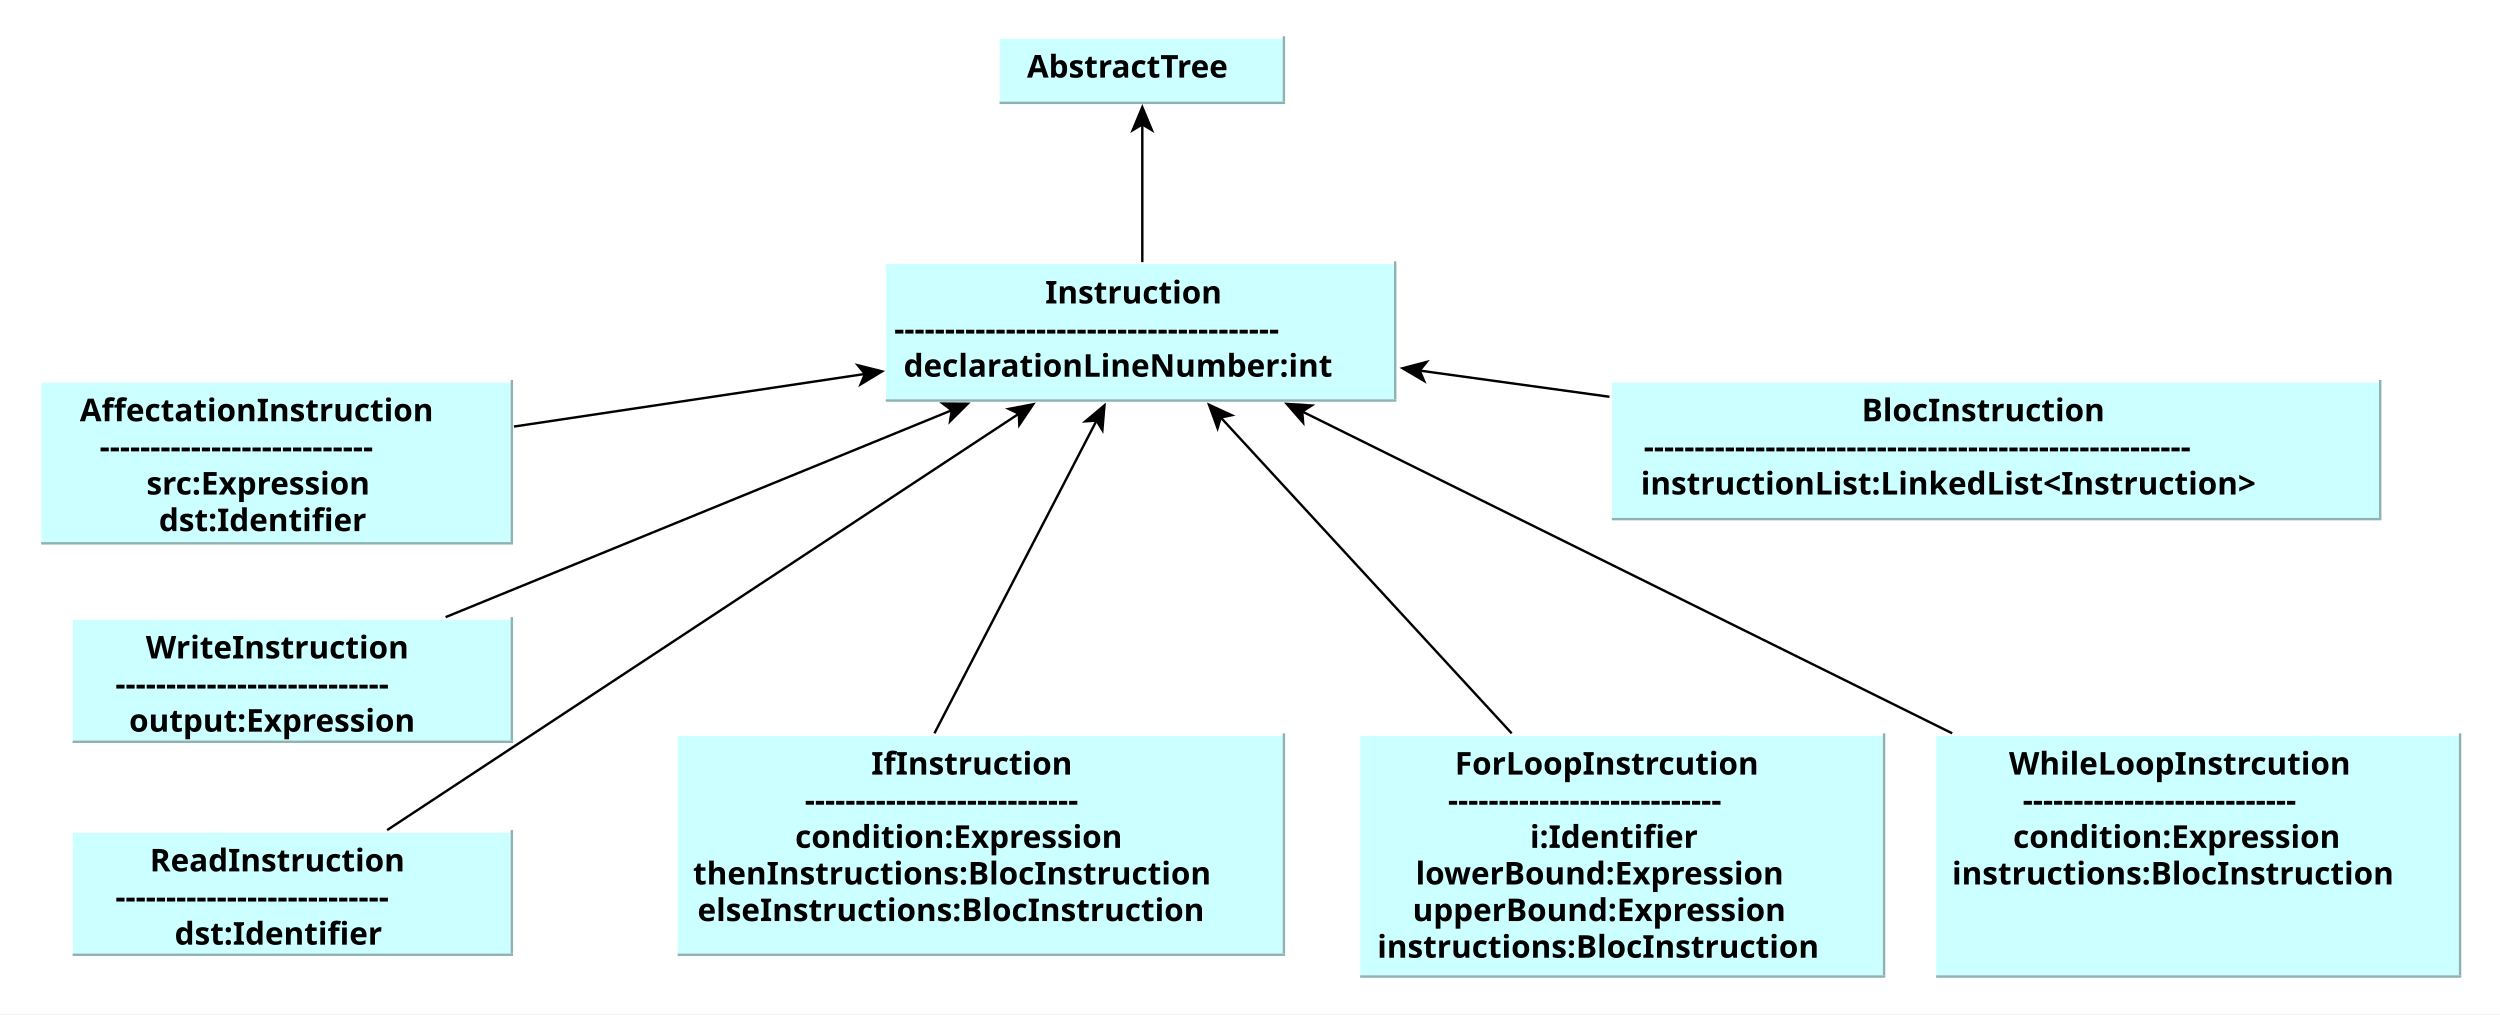
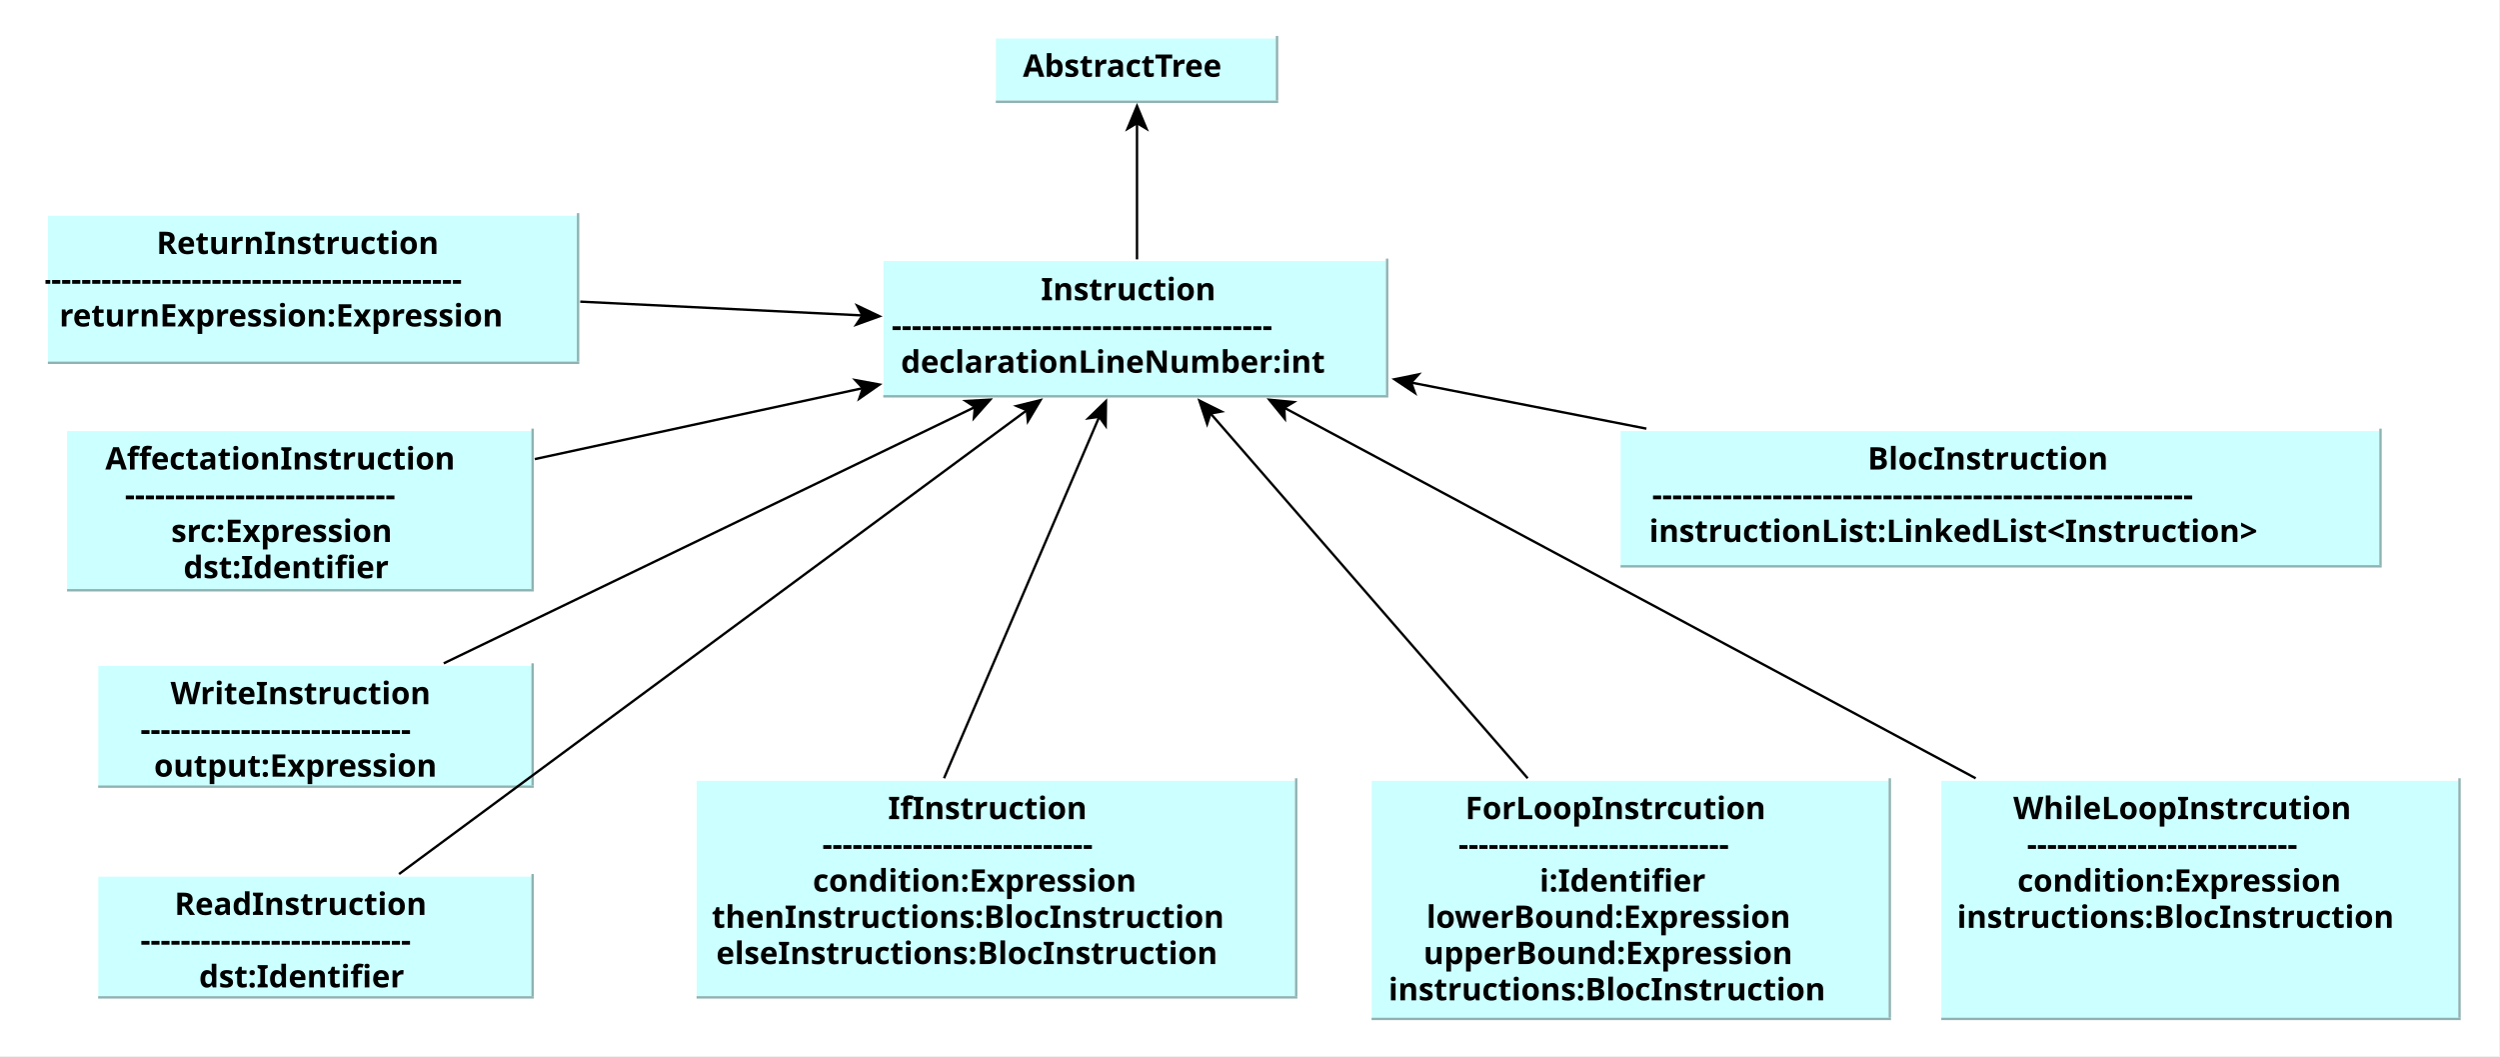
- <svg xmlns="http://www.w3.org/2000/svg" fill-opacity="1" color-rendering="auto" color-interpolation="auto" text-rendering="auto" stroke="black" stroke-linecap="square" width="1033" stroke-miterlimit="10" shape-rendering="auto" stroke-opacity="1" fill="black" stroke-dasharray="none" font-weight="normal" stroke-width="1" height="419" font-family="'Dialog'" font-style="normal" stroke-linejoin="miter" font-size="12px" stroke-dashoffset="0" image-rendering="auto">
+ <svg xmlns="http://www.w3.org/2000/svg" fill-opacity="1" color-rendering="auto" color-interpolation="auto" text-rendering="auto" stroke="black" stroke-linecap="square" width="1044" stroke-miterlimit="10" shape-rendering="auto" stroke-opacity="1" fill="black" stroke-dasharray="none" font-weight="normal" stroke-width="1" height="441" font-family="'Dialog'" font-style="normal" stroke-linejoin="miter" font-size="12px" stroke-dashoffset="0" image-rendering="auto">
  <defs id="genericDefs" />
  <g>
    <defs id="defs1">
      <clipPath clipPathUnits="userSpaceOnUse" id="clipPath1">
-         <path d="M0 0 L1033 0 L1033 419 L0 419 L0 0 Z" />
+         <path d="M0 0 L1044 0 L1044 441 L0 441 L0 0 Z" />
      </clipPath>
      <clipPath clipPathUnits="userSpaceOnUse" id="clipPath2">
-         <path d="M-227 5 L806 5 L806 424 L-227 424 L-227 5 Z" />
+         <path d="M-238 -17 L806 -17 L806 424 L-238 424 L-238 -17 Z" />
      </clipPath>
      <clipPath clipPathUnits="userSpaceOnUse" id="clipPath3">
-         <path d="M185 20 L185 48 L304 48 L304 20 Z" />
+         <path d="M177 -2 L177 26 L296 26 L296 -2 Z" />
      </clipPath>
      <clipPath clipPathUnits="userSpaceOnUse" id="clipPath4">
-         <path d="M138 113 L138 171 L350 171 L350 113 Z" />
+         <path d="M130 91 L130 149 L342 149 L342 91 Z" />
      </clipPath>
      <clipPath clipPathUnits="userSpaceOnUse" id="clipPath5">
        <path d="M-211 162 L-211 230 L-15 230 L-15 162 Z" />
      </clipPath>
      <clipPath clipPathUnits="userSpaceOnUse" id="clipPath6">
        <path d="M52 308 L52 400 L304 400 L304 308 Z" />
      </clipPath>
      <clipPath clipPathUnits="userSpaceOnUse" id="clipPath7">
        <path d="M334 308 L334 409 L552 409 L552 308 Z" />
      </clipPath>
      <clipPath clipPathUnits="userSpaceOnUse" id="clipPath8">
        <path d="M438 162 L438 220 L757 220 L757 162 Z" />
      </clipPath>
      <clipPath clipPathUnits="userSpaceOnUse" id="clipPath9">
        <path d="M572 308 L572 409 L790 409 L790 308 Z" />
      </clipPath>
      <clipPath clipPathUnits="userSpaceOnUse" id="clipPath10">
        <path d="M-198 260 L-198 312 L-15 312 L-15 260 Z" />
      </clipPath>
      <clipPath clipPathUnits="userSpaceOnUse" id="clipPath11">
        <path d="M-198 348 L-198 400 L-15 400 L-15 348 Z" />
      </clipPath>
+       <clipPath clipPathUnits="userSpaceOnUse" id="clipPath12">
+         <path d="M-219 72 L-219 135 L4 135 L4 72 Z" />
+       </clipPath>
    </defs>
-     <g fill="white" text-rendering="geometricPrecision" shape-rendering="geometricPrecision" transform="translate(227,-5)" stroke="white">
-       <rect x="-227" width="1033" height="419" y="5" clip-path="url(#clipPath2)" stroke="none" />
+     <g fill="white" text-rendering="geometricPrecision" shape-rendering="geometricPrecision" transform="translate(238,17)" stroke="white">
+       <rect x="-238" width="1044" height="441" y="-17" clip-path="url(#clipPath2)" stroke="none" />
    </g>
-     <g fill="rgb(204,255,255)" text-rendering="geometricPrecision" shape-rendering="geometricPrecision" transform="matrix(1,0,0,1,227,-5)" stroke="rgb(204,255,255)">
-       <rect x="186" width="117" height="26" y="21" clip-path="url(#clipPath2)" stroke="none" />
-       <rect x="185" y="20" clip-path="url(#clipPath2)" fill="white" width="1" height="28" stroke="none" />
-       <rect x="186" y="20" clip-path="url(#clipPath2)" fill="white" width="117" height="1" stroke="none" />
-       <rect x="186" y="47" clip-path="url(#clipPath2)" fill="rgb(142,178,178)" width="118" height="1" stroke="none" />
-       <rect x="303" y="20" clip-path="url(#clipPath2)" fill="rgb(142,178,178)" width="1" height="27" stroke="none" />
+     <g fill="rgb(204,255,255)" text-rendering="geometricPrecision" shape-rendering="geometricPrecision" transform="matrix(1,0,0,1,238,17)" stroke="rgb(204,255,255)">
+       <rect x="178" width="117" height="26" y="-1" clip-path="url(#clipPath2)" stroke="none" />
+       <rect x="177" y="-2" clip-path="url(#clipPath2)" fill="white" width="1" height="28" stroke="none" />
+       <rect x="178" y="-2" clip-path="url(#clipPath2)" fill="white" width="117" height="1" stroke="none" />
+       <rect x="178" y="25" clip-path="url(#clipPath2)" fill="rgb(142,178,178)" width="118" height="1" stroke="none" />
+       <rect x="295" y="-2" clip-path="url(#clipPath2)" fill="rgb(142,178,178)" width="1" height="27" stroke="none" />
    </g>
-     <g font-size="13px" stroke-linecap="butt" transform="matrix(1,0,0,1,227,-5)" text-rendering="geometricPrecision" font-family="sans-serif" shape-rendering="geometricPrecision" font-weight="bold" stroke-miterlimit="1.45">
-       <text x="197.332" xml:space="preserve" y="37.067" clip-path="url(#clipPath3)" stroke="none">AbstractTree</text>
+     <g font-size="13px" stroke-linecap="butt" transform="matrix(1,0,0,1,238,17)" text-rendering="geometricPrecision" font-family="sans-serif" shape-rendering="geometricPrecision" font-weight="bold" stroke-miterlimit="1.45">
+       <text x="189.332" xml:space="preserve" y="15.067" clip-path="url(#clipPath3)" stroke="none">AbstractTree</text>
    </g>
-     <g fill="rgb(204,255,255)" text-rendering="geometricPrecision" shape-rendering="geometricPrecision" transform="matrix(1,0,0,1,227,-5)" stroke="rgb(204,255,255)">
-       <rect x="139" width="210" height="56" y="114" clip-path="url(#clipPath2)" stroke="none" />
-       <rect x="138" y="113" clip-path="url(#clipPath2)" fill="white" width="1" height="58" stroke="none" />
-       <rect x="139" y="113" clip-path="url(#clipPath2)" fill="white" width="210" height="1" stroke="none" />
-       <rect x="139" y="170" clip-path="url(#clipPath2)" fill="rgb(142,178,178)" width="211" height="1" stroke="none" />
-       <rect x="349" y="113" clip-path="url(#clipPath2)" fill="rgb(142,178,178)" width="1" height="57" stroke="none" />
+     <g fill="rgb(204,255,255)" text-rendering="geometricPrecision" shape-rendering="geometricPrecision" transform="matrix(1,0,0,1,238,17)" stroke="rgb(204,255,255)">
+       <rect x="131" width="210" height="56" y="92" clip-path="url(#clipPath2)" stroke="none" />
+       <rect x="130" y="91" clip-path="url(#clipPath2)" fill="white" width="1" height="58" stroke="none" />
+       <rect x="131" y="91" clip-path="url(#clipPath2)" fill="white" width="210" height="1" stroke="none" />
+       <rect x="131" y="148" clip-path="url(#clipPath2)" fill="rgb(142,178,178)" width="211" height="1" stroke="none" />
+       <rect x="341" y="91" clip-path="url(#clipPath2)" fill="rgb(142,178,178)" width="1" height="57" stroke="none" />
    </g>
-     <g font-size="13px" stroke-linecap="butt" transform="matrix(1,0,0,1,227,-5)" text-rendering="geometricPrecision" font-family="sans-serif" shape-rendering="geometricPrecision" font-weight="bold" stroke-miterlimit="1.45">
-       <text x="204.864" xml:space="preserve" y="130.393" clip-path="url(#clipPath4)" stroke="none">Instruction</text>
-       <text x="142.485" xml:space="preserve" y="145.526" clip-path="url(#clipPath4)" stroke="none">--------------------------------------</text>
-       <text x="146.376" xml:space="preserve" y="160.659" clip-path="url(#clipPath4)" stroke="none">declarationLineNumber:int</text>
+     <g font-size="13px" stroke-linecap="butt" transform="matrix(1,0,0,1,238,17)" text-rendering="geometricPrecision" font-family="sans-serif" shape-rendering="geometricPrecision" font-weight="bold" stroke-miterlimit="1.45">
+       <text x="196.864" xml:space="preserve" y="108.393" clip-path="url(#clipPath4)" stroke="none">Instruction</text>
+       <text x="134.485" xml:space="preserve" y="123.526" clip-path="url(#clipPath4)" stroke="none">--------------------------------------</text>
+       <text x="138.376" xml:space="preserve" y="138.659" clip-path="url(#clipPath4)" stroke="none">declarationLineNumber:int</text>
    </g>
-     <g fill="rgb(204,255,255)" text-rendering="geometricPrecision" shape-rendering="geometricPrecision" transform="matrix(1,0,0,1,227,-5)" stroke="rgb(204,255,255)">
+     <g fill="rgb(204,255,255)" text-rendering="geometricPrecision" shape-rendering="geometricPrecision" transform="matrix(1,0,0,1,238,17)" stroke="rgb(204,255,255)">
      <rect x="-210" width="194" height="66" y="163" clip-path="url(#clipPath2)" stroke="none" />
      <rect x="-211" y="162" clip-path="url(#clipPath2)" fill="white" width="1" height="68" stroke="none" />
      <rect x="-210" y="162" clip-path="url(#clipPath2)" fill="white" width="194" height="1" stroke="none" />
      <rect x="-210" y="229" clip-path="url(#clipPath2)" fill="rgb(142,178,178)" width="195" height="1" stroke="none" />
      <rect x="-16" y="162" clip-path="url(#clipPath2)" fill="rgb(142,178,178)" width="1" height="67" stroke="none" />
    </g>
-     <g font-size="13px" stroke-linecap="butt" transform="matrix(1,0,0,1,227,-5)" text-rendering="geometricPrecision" font-family="sans-serif" shape-rendering="geometricPrecision" font-weight="bold" stroke-miterlimit="1.45">
+     <g font-size="13px" stroke-linecap="butt" transform="matrix(1,0,0,1,238,17)" text-rendering="geometricPrecision" font-family="sans-serif" shape-rendering="geometricPrecision" font-weight="bold" stroke-miterlimit="1.45">
      <text x="-194.006" xml:space="preserve" y="179.067" clip-path="url(#clipPath5)" stroke="none">AffectationInstruction</text>
      <text x="-185.839" xml:space="preserve" y="194.2" clip-path="url(#clipPath5)" stroke="none">---------------------------</text>
      <text x="-166.485" xml:space="preserve" y="209.333" clip-path="url(#clipPath5)" stroke="none">src:Expression</text>
      <text x="-161.341" xml:space="preserve" y="224.465" clip-path="url(#clipPath5)" stroke="none">dst:Identifier</text>
    </g>
-     <g fill="rgb(204,255,255)" text-rendering="geometricPrecision" shape-rendering="geometricPrecision" transform="matrix(1,0,0,1,227,-5)" stroke="rgb(204,255,255)">
+     <g fill="rgb(204,255,255)" text-rendering="geometricPrecision" shape-rendering="geometricPrecision" transform="matrix(1,0,0,1,238,17)" stroke="rgb(204,255,255)">
      <rect x="53" width="250" height="90" y="309" clip-path="url(#clipPath2)" stroke="none" />
      <rect x="52" y="308" clip-path="url(#clipPath2)" fill="white" width="1" height="92" stroke="none" />
      <rect x="53" y="308" clip-path="url(#clipPath2)" fill="white" width="250" height="1" stroke="none" />
      <rect x="53" y="399" clip-path="url(#clipPath2)" fill="rgb(142,178,178)" width="251" height="1" stroke="none" />
      <rect x="303" y="308" clip-path="url(#clipPath2)" fill="rgb(142,178,178)" width="1" height="91" stroke="none" />
    </g>
-     <g font-size="13px" stroke-linecap="butt" transform="matrix(1,0,0,1,227,-5)" text-rendering="geometricPrecision" font-family="sans-serif" shape-rendering="geometricPrecision" font-weight="bold" stroke-miterlimit="1.45">
+     <g font-size="13px" stroke-linecap="butt" transform="matrix(1,0,0,1,238,17)" text-rendering="geometricPrecision" font-family="sans-serif" shape-rendering="geometricPrecision" font-weight="bold" stroke-miterlimit="1.45">
      <text x="132.992" xml:space="preserve" y="325.067" clip-path="url(#clipPath6)" stroke="none">IfInstruction</text>
      <text x="105.536" xml:space="preserve" y="340.2" clip-path="url(#clipPath6)" stroke="none">---------------------------</text>
      <text x="101.562" xml:space="preserve" y="355.332" clip-path="url(#clipPath6)" stroke="none">condition:Expression</text>
      <text x="59.363" xml:space="preserve" y="370.465" clip-path="url(#clipPath6)" stroke="none">thenInstructions:BlocInstruction</text>
      <text x="61.219" xml:space="preserve" y="385.598" clip-path="url(#clipPath6)" stroke="none">elseInstructions:BlocInstruction</text>
    </g>
-     <g fill="rgb(204,255,255)" text-rendering="geometricPrecision" shape-rendering="geometricPrecision" transform="matrix(1,0,0,1,227,-5)" stroke="rgb(204,255,255)">
+     <g fill="rgb(204,255,255)" text-rendering="geometricPrecision" shape-rendering="geometricPrecision" transform="matrix(1,0,0,1,238,17)" stroke="rgb(204,255,255)">
      <rect x="335" width="216" height="99" y="309" clip-path="url(#clipPath2)" stroke="none" />
      <rect x="334" y="308" clip-path="url(#clipPath2)" fill="white" width="1" height="101" stroke="none" />
      <rect x="335" y="308" clip-path="url(#clipPath2)" fill="white" width="216" height="1" stroke="none" />
      <rect x="335" y="408" clip-path="url(#clipPath2)" fill="rgb(142,178,178)" width="217" height="1" stroke="none" />
      <rect x="551" y="308" clip-path="url(#clipPath2)" fill="rgb(142,178,178)" width="1" height="100" stroke="none" />
    </g>
-     <g font-size="13px" stroke-linecap="butt" transform="matrix(1,0,0,1,227,-5)" text-rendering="geometricPrecision" font-family="sans-serif" shape-rendering="geometricPrecision" font-weight="bold" stroke-miterlimit="1.45">
+     <g font-size="13px" stroke-linecap="butt" transform="matrix(1,0,0,1,238,17)" text-rendering="geometricPrecision" font-family="sans-serif" shape-rendering="geometricPrecision" font-weight="bold" stroke-miterlimit="1.45">
      <text x="374.152" xml:space="preserve" y="325.067" clip-path="url(#clipPath7)" stroke="none">ForLoopInstrcution</text>
      <text x="371.286" xml:space="preserve" y="340.2" clip-path="url(#clipPath7)" stroke="none">---------------------------</text>
      <text x="405.185" xml:space="preserve" y="355.332" clip-path="url(#clipPath7)" stroke="none">i:Identifier</text>
      <text x="357.927" xml:space="preserve" y="370.465" clip-path="url(#clipPath7)" stroke="none">lowerBound:Expression</text>
      <text x="356.692" xml:space="preserve" y="385.598" clip-path="url(#clipPath7)" stroke="none">upperBound:Expression</text>
      <text x="342.074" xml:space="preserve" y="400.731" clip-path="url(#clipPath7)" stroke="none">instructions:BlocInstruction</text>
    </g>
-     <g fill="rgb(204,255,255)" text-rendering="geometricPrecision" shape-rendering="geometricPrecision" transform="matrix(1,0,0,1,227,-5)" stroke="rgb(204,255,255)">
+     <g fill="rgb(204,255,255)" text-rendering="geometricPrecision" shape-rendering="geometricPrecision" transform="matrix(1,0,0,1,238,17)" stroke="rgb(204,255,255)">
      <rect x="439" width="317" height="56" y="163" clip-path="url(#clipPath2)" stroke="none" />
      <rect x="438" y="162" clip-path="url(#clipPath2)" fill="white" width="1" height="58" stroke="none" />
      <rect x="439" y="162" clip-path="url(#clipPath2)" fill="white" width="317" height="1" stroke="none" />
      <rect x="439" y="219" clip-path="url(#clipPath2)" fill="rgb(142,178,178)" width="318" height="1" stroke="none" />
      <rect x="756" y="162" clip-path="url(#clipPath2)" fill="rgb(142,178,178)" width="1" height="57" stroke="none" />
    </g>
-     <g font-size="13px" stroke-linecap="butt" transform="matrix(1,0,0,1,227,-5)" text-rendering="geometricPrecision" font-family="sans-serif" shape-rendering="geometricPrecision" font-weight="bold" stroke-miterlimit="1.45">
+     <g font-size="13px" stroke-linecap="butt" transform="matrix(1,0,0,1,238,17)" text-rendering="geometricPrecision" font-family="sans-serif" shape-rendering="geometricPrecision" font-weight="bold" stroke-miterlimit="1.45">
      <text x="542.238" xml:space="preserve" y="179.067" clip-path="url(#clipPath8)" stroke="none">BlocInstruction</text>
      <text x="452.196" xml:space="preserve" y="194.2" clip-path="url(#clipPath8)" stroke="none">------------------------------------------------------</text>
      <text x="450.965" xml:space="preserve" y="209.333" clip-path="url(#clipPath8)" stroke="none">instructionList:LinkedList&lt;Instruction&gt; </text>
    </g>
-     <g fill="rgb(204,255,255)" text-rendering="geometricPrecision" shape-rendering="geometricPrecision" transform="matrix(1,0,0,1,227,-5)" stroke="rgb(204,255,255)">
+     <g fill="rgb(204,255,255)" text-rendering="geometricPrecision" shape-rendering="geometricPrecision" transform="matrix(1,0,0,1,238,17)" stroke="rgb(204,255,255)">
      <rect x="573" width="216" height="99" y="309" clip-path="url(#clipPath2)" stroke="none" />
      <rect x="572" y="308" clip-path="url(#clipPath2)" fill="white" width="1" height="101" stroke="none" />
      <rect x="573" y="308" clip-path="url(#clipPath2)" fill="white" width="216" height="1" stroke="none" />
      <rect x="573" y="408" clip-path="url(#clipPath2)" fill="rgb(142,178,178)" width="217" height="1" stroke="none" />
      <rect x="789" y="308" clip-path="url(#clipPath2)" fill="rgb(142,178,178)" width="1" height="100" stroke="none" />
    </g>
-     <g font-size="13px" stroke-linecap="butt" transform="matrix(1,0,0,1,227,-5)" text-rendering="geometricPrecision" font-family="sans-serif" shape-rendering="geometricPrecision" font-weight="bold" stroke-miterlimit="1.45">
+     <g font-size="13px" stroke-linecap="butt" transform="matrix(1,0,0,1,238,17)" text-rendering="geometricPrecision" font-family="sans-serif" shape-rendering="geometricPrecision" font-weight="bold" stroke-miterlimit="1.45">
      <text x="603.101" xml:space="preserve" y="325.067" clip-path="url(#clipPath9)" stroke="none">WhileLoopInstrcution</text>
      <text x="608.786" xml:space="preserve" y="340.2" clip-path="url(#clipPath9)" stroke="none">---------------------------</text>
      <text x="604.812" xml:space="preserve" y="355.332" clip-path="url(#clipPath9)" stroke="none">condition:Expression</text>
      <text x="579.574" xml:space="preserve" y="370.465" clip-path="url(#clipPath9)" stroke="none">instructions:BlocInstruction</text>
    </g>
-     <g fill="rgb(204,255,255)" text-rendering="geometricPrecision" shape-rendering="geometricPrecision" transform="matrix(1,0,0,1,227,-5)" stroke="rgb(204,255,255)">
+     <g fill="rgb(204,255,255)" text-rendering="geometricPrecision" shape-rendering="geometricPrecision" transform="matrix(1,0,0,1,238,17)" stroke="rgb(204,255,255)">
      <rect x="-197" width="181" height="50" y="261" clip-path="url(#clipPath2)" stroke="none" />
      <rect x="-198" y="260" clip-path="url(#clipPath2)" fill="white" width="1" height="52" stroke="none" />
      <rect x="-197" y="260" clip-path="url(#clipPath2)" fill="white" width="181" height="1" stroke="none" />
      <rect x="-197" y="311" clip-path="url(#clipPath2)" fill="rgb(142,178,178)" width="182" height="1" stroke="none" />
      <rect x="-16" y="260" clip-path="url(#clipPath2)" fill="rgb(142,178,178)" width="1" height="51" stroke="none" />
    </g>
-     <g font-size="13px" stroke-linecap="butt" transform="matrix(1,0,0,1,227,-5)" text-rendering="geometricPrecision" font-family="sans-serif" shape-rendering="geometricPrecision" font-weight="bold" stroke-miterlimit="1.45">
+     <g font-size="13px" stroke-linecap="butt" transform="matrix(1,0,0,1,238,17)" text-rendering="geometricPrecision" font-family="sans-serif" shape-rendering="geometricPrecision" font-weight="bold" stroke-miterlimit="1.45">
      <text x="-166.755" xml:space="preserve" y="277.067" clip-path="url(#clipPath10)" stroke="none">WriteInstruction</text>
      <text x="-179.339" xml:space="preserve" y="292.2" clip-path="url(#clipPath10)" stroke="none">---------------------------</text>
      <text x="-173.645" xml:space="preserve" y="307.332" clip-path="url(#clipPath10)" stroke="none">output:Expression</text>
    </g>
-     <g fill="rgb(204,255,255)" text-rendering="geometricPrecision" shape-rendering="geometricPrecision" transform="matrix(1,0,0,1,227,-5)" stroke="rgb(204,255,255)">
+     <g fill="rgb(204,255,255)" text-rendering="geometricPrecision" shape-rendering="geometricPrecision" transform="matrix(1,0,0,1,238,17)" stroke="rgb(204,255,255)">
      <rect x="-197" width="181" height="50" y="349" clip-path="url(#clipPath2)" stroke="none" />
      <rect x="-198" y="348" clip-path="url(#clipPath2)" fill="white" width="1" height="52" stroke="none" />
      <rect x="-197" y="348" clip-path="url(#clipPath2)" fill="white" width="181" height="1" stroke="none" />
      <rect x="-197" y="399" clip-path="url(#clipPath2)" fill="rgb(142,178,178)" width="182" height="1" stroke="none" />
      <rect x="-16" y="348" clip-path="url(#clipPath2)" fill="rgb(142,178,178)" width="1" height="51" stroke="none" />
    </g>
-     <g font-size="13px" stroke-linecap="butt" transform="matrix(1,0,0,1,227,-5)" text-rendering="geometricPrecision" font-family="sans-serif" shape-rendering="geometricPrecision" font-weight="bold" stroke-miterlimit="1.45">
+     <g font-size="13px" stroke-linecap="butt" transform="matrix(1,0,0,1,238,17)" text-rendering="geometricPrecision" font-family="sans-serif" shape-rendering="geometricPrecision" font-weight="bold" stroke-miterlimit="1.45">
      <text x="-165.089" xml:space="preserve" y="365.067" clip-path="url(#clipPath11)" stroke="none">ReadInstruction</text>
      <text x="-179.339" xml:space="preserve" y="380.2" clip-path="url(#clipPath11)" stroke="none">---------------------------</text>
      <text x="-154.841" xml:space="preserve" y="395.332" clip-path="url(#clipPath11)" stroke="none">dst:Identifier</text>
-       <path fill="none" d="M245 113.314 L245 55.981" clip-path="url(#clipPath2)" />
-       <path d="M245 47.981 L240 59.981 L245 56.981 L250 59.981 Z" stroke="none" clip-path="url(#clipPath2)" />
-       <path fill="none" d="M-14.629 181.251 L130.822 159.445" clip-path="url(#clipPath2)" />
-       <path d="M138.733 158.258 L126.125 155.093 L129.833 159.593 L127.608 164.982 Z" stroke="none" clip-path="url(#clipPath2)" />
-       <path fill="none" d="M159.101 308.012 L226.281 178.432" clip-path="url(#clipPath2)" />
-       <path d="M229.964 171.329 L220.001 179.681 L225.821 179.319 L228.879 184.284 Z" stroke="none" clip-path="url(#clipPath2)" />
-       <path fill="none" d="M397.625 308.019 L277.118 177.194" clip-path="url(#clipPath2)" />
-       <path d="M271.698 171.31 L276.151 183.524 L277.796 177.93 L283.506 176.749 Z" stroke="none" clip-path="url(#clipPath2)" />
-       <path fill="none" d="M438.022 168.951 L359.19 158.077" clip-path="url(#clipPath2)" />
-       <path d="M351.266 156.984 L362.47 163.577 L360.181 158.214 L363.836 153.671 Z" stroke="none" clip-path="url(#clipPath2)" />
-       <path fill="none" d="M579.638 308.006 L310.707 174.857" clip-path="url(#clipPath2)" />
-       <path d="M303.537 171.308 L312.073 181.113 L311.603 175.301 L316.51 172.151 Z" stroke="none" clip-path="url(#clipPath2)" />
-       <path fill="none" d="M-42.868 259.991 L166.647 174.353" clip-path="url(#clipPath2)" />
-       <path d="M174.052 171.326 L161.052 171.238 L165.721 174.731 L164.836 180.494 Z" stroke="none" clip-path="url(#clipPath2)" />
-       <path fill="none" d="M-67.046 347.996 L194.325 175.726" clip-path="url(#clipPath2)" />
-       <path d="M201.004 171.324 L188.233 173.753 L193.49 176.277 L193.736 182.102 Z" stroke="none" clip-path="url(#clipPath2)" />
+     </g>
+     <g fill="rgb(204,255,255)" text-rendering="geometricPrecision" shape-rendering="geometricPrecision" transform="matrix(1,0,0,1,238,17)" stroke="rgb(204,255,255)">
+       <rect x="-218" width="221" height="61" y="73" clip-path="url(#clipPath2)" stroke="none" />
+       <rect x="-219" y="72" clip-path="url(#clipPath2)" fill="white" width="1" height="63" stroke="none" />
+       <rect x="-218" y="72" clip-path="url(#clipPath2)" fill="white" width="221" height="1" stroke="none" />
+       <rect x="-218" y="134" clip-path="url(#clipPath2)" fill="rgb(142,178,178)" width="222" height="1" stroke="none" />
+       <rect x="3" y="72" clip-path="url(#clipPath2)" fill="rgb(142,178,178)" width="1" height="62" stroke="none" />
+     </g>
+     <g font-size="13px" stroke-linecap="butt" transform="matrix(1,0,0,1,238,17)" text-rendering="geometricPrecision" font-family="sans-serif" shape-rendering="geometricPrecision" font-weight="bold" stroke-miterlimit="1.45">
+       <text x="-172.617" xml:space="preserve" y="89.067" clip-path="url(#clipPath12)" stroke="none">ReturnInstruction</text>
+       <text x="-220.806" xml:space="preserve" y="104.2" clip-path="url(#clipPath12)" stroke="none">------------------------------------------</text>
+       <text x="-213.198" xml:space="preserve" y="119.332" clip-path="url(#clipPath12)" stroke="none">returnExpression:Expression</text>
+       <path fill="none" d="M237 91.314 L237 33.981" clip-path="url(#clipPath2)" />
+       <path d="M237 25.981 L232 37.981 L237 34.981 L242 37.981 Z" stroke="none" clip-path="url(#clipPath2)" />
+       <path fill="none" d="M-14.605 174.726 L122.881 145" clip-path="url(#clipPath2)" />
+       <path d="M130.701 143.309 L117.915 140.958 L121.904 145.211 L120.028 150.732 Z" stroke="none" clip-path="url(#clipPath2)" />
+       <path fill="none" d="M156.386 307.989 L221.384 156.678" clip-path="url(#clipPath2)" />
+       <path d="M224.542 149.328 L215.212 158.38 L220.99 157.597 L224.4 162.327 Z" stroke="none" clip-path="url(#clipPath2)" />
+       <path fill="none" d="M400.207 307.998 L267.452 155.343" clip-path="url(#clipPath2)" />
+       <path d="M262.202 149.306 L266.304 161.642 L268.108 156.097 L273.85 155.08 Z" stroke="none" clip-path="url(#clipPath2)" />
+       <path fill="none" d="M449.816 162.004 L351.129 142.677" clip-path="url(#clipPath2)" />
+       <path d="M343.278 141.14 L354.093 148.353 L352.11 142.869 L356.015 138.539 Z" stroke="none" clip-path="url(#clipPath2)" />
+       <path fill="none" d="M587.375 308.013 L298.157 153.086" clip-path="url(#clipPath2)" />
+       <path d="M291.105 149.309 L299.322 159.382 L299.038 153.558 L304.043 150.567 Z" stroke="none" clip-path="url(#clipPath2)" />
+       <path fill="none" d="M-52.618 260.012 L169.657 152.806" clip-path="url(#clipPath2)" />
+       <path d="M176.863 149.331 L163.882 150.04 L168.757 153.241 L168.227 159.047 Z" stroke="none" clip-path="url(#clipPath2)" />
+       <path fill="none" d="M-71.299 348.004 L191.312 154.066" clip-path="url(#clipPath2)" />
+       <path d="M197.748 149.314 L185.124 152.421 L190.508 154.661 L191.065 160.465 Z" stroke="none" clip-path="url(#clipPath2)" />
+       <path fill="none" d="M4.404 108.966 L122.734 114.745" clip-path="url(#clipPath2)" />
+       <path d="M130.725 115.135 L118.983 109.556 L121.735 114.696 L118.495 119.544 Z" stroke="none" clip-path="url(#clipPath2)" />
    </g>
  </g>
</svg>
